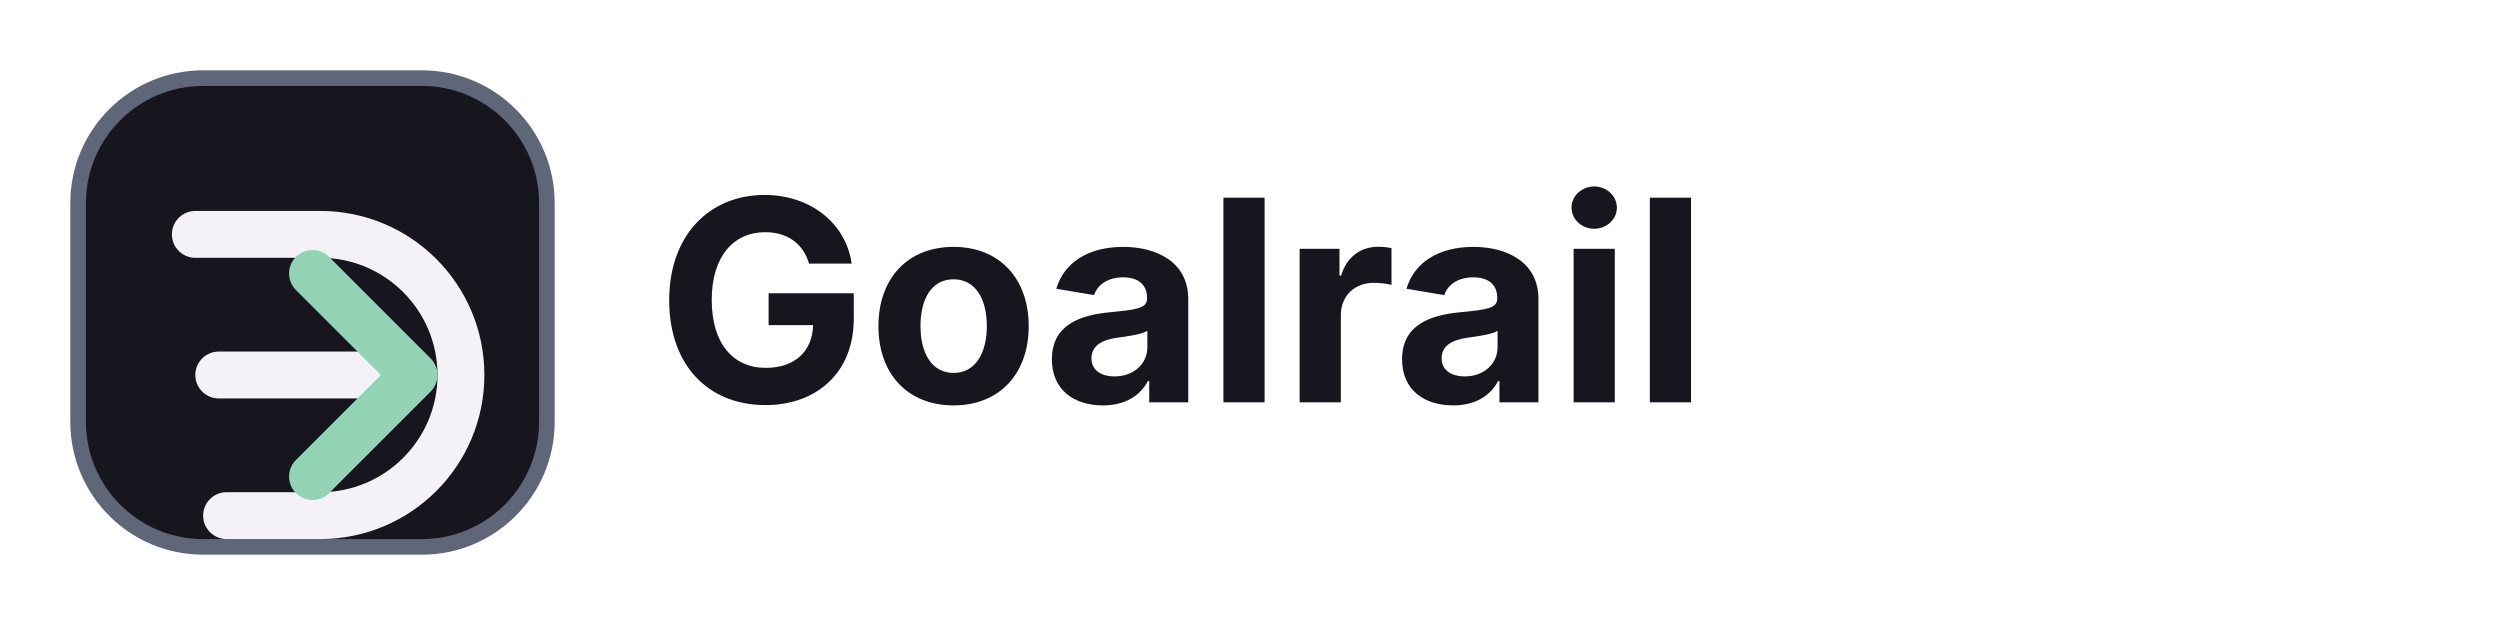
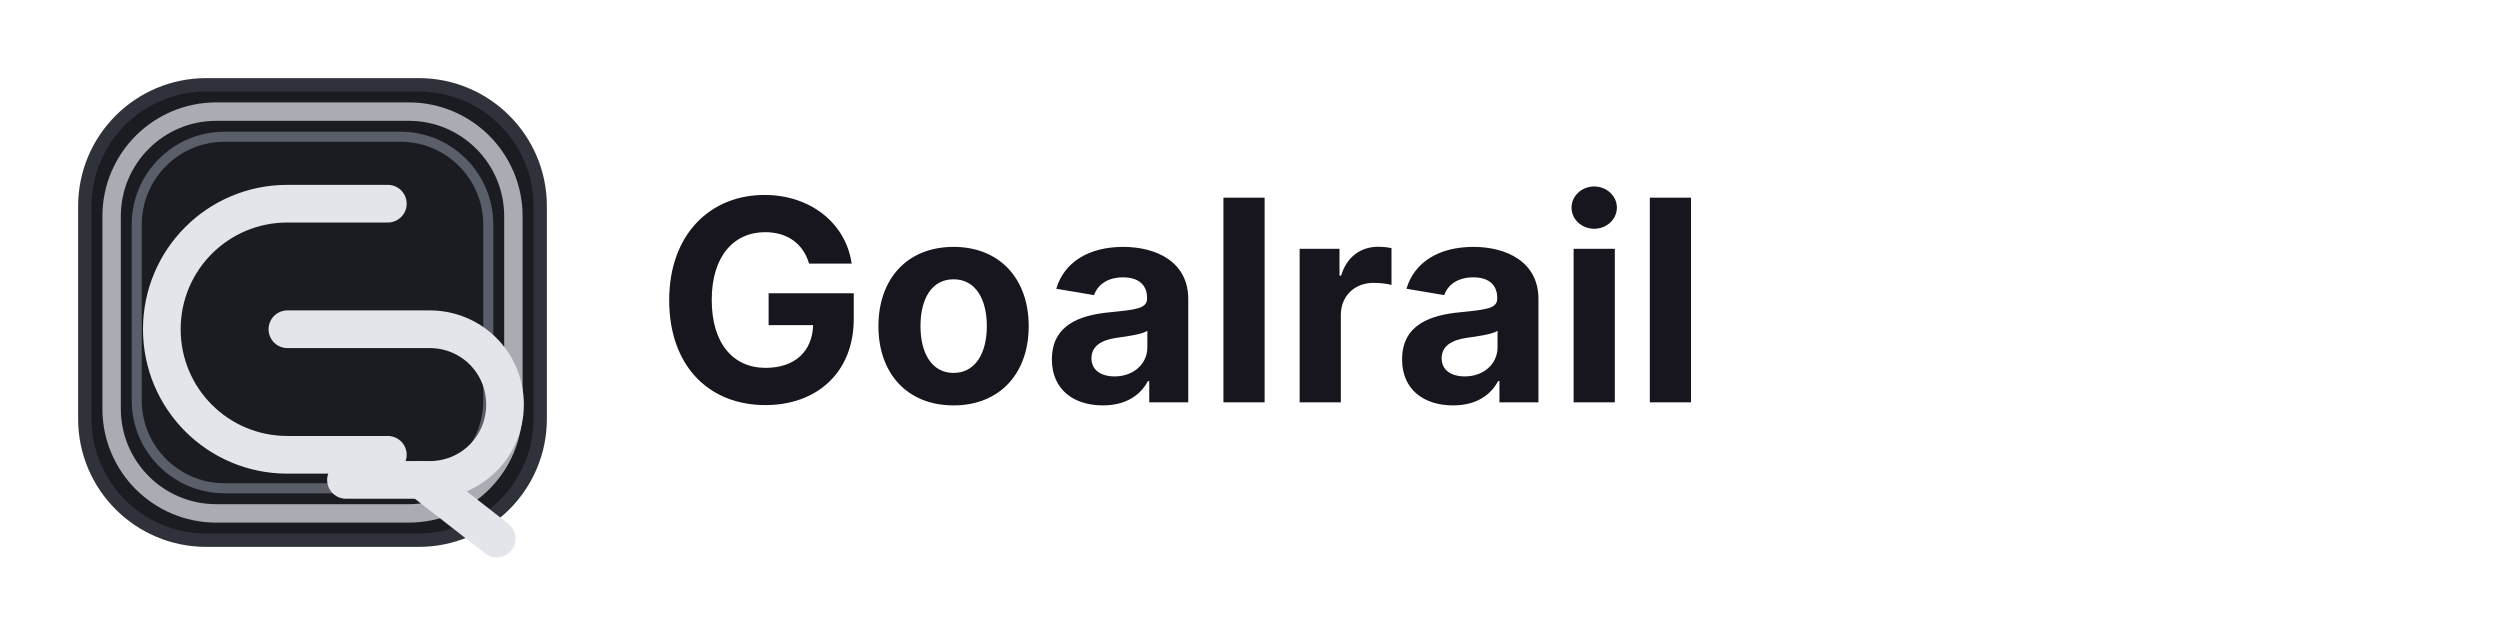
<svg xmlns="http://www.w3.org/2000/svg" width="640" height="160" viewBox="0 0 640 160" fill="none">
-   <rect x="20" y="20" width="120" height="120" rx="32" fill="#17151D" stroke="#5E6678" stroke-width="4" />
-   <path d="M50 60H82C101.882 60 118 76.118 118 96C118 115.882 101.882 132 82 132H58" stroke="#F4F2F7" stroke-width="12" stroke-linecap="round" />
-   <path d="M56 96H92" stroke="#F4F2F7" stroke-width="12" stroke-linecap="round" />
-   <path d="M80 70L106 96L80 122" stroke="#92D3B5" stroke-width="12" stroke-linecap="round" stroke-linejoin="round" />
+   <g transform="translate(20 20) scale(2.142857)">
+     <rect x="0.8" y="0.8" width="54.4" height="54.4" rx="14.5" fill="#1B1C22" stroke="#2F323B" stroke-width="1.6" />
+     <rect x="4" y="4" width="48" height="48" rx="12.5" fill="none" stroke="#DADCE3" stroke-width="2.2" opacity="0.75" />
+     <rect x="7" y="7" width="42" height="42" rx="10.5" fill="none" stroke="#6F7480" stroke-width="1.2" opacity="0.75" />
+     <path d="M37 15H25C16.7 15 10 21.7 10 30C10 38.3 16.7 45 25 45H37" stroke="#E4E5EA" stroke-width="4.5" stroke-linecap="round" />
+     <path d="M25 30H42C47 30 51 34 51 39C51 44 47 48 42 48H32" stroke="#E4E5EA" stroke-width="4.5" stroke-linecap="round" />
+     <path d="M41 48L50 55" stroke="#E4E5EA" stroke-width="4.5" stroke-linecap="round" stroke-linejoin="round" />
+   </g>
  <text x="168" y="103" fill="#17151D" font-family="Inter, Arial, sans-serif" font-size="72" font-weight="750">Goalrail</text>
</svg>
